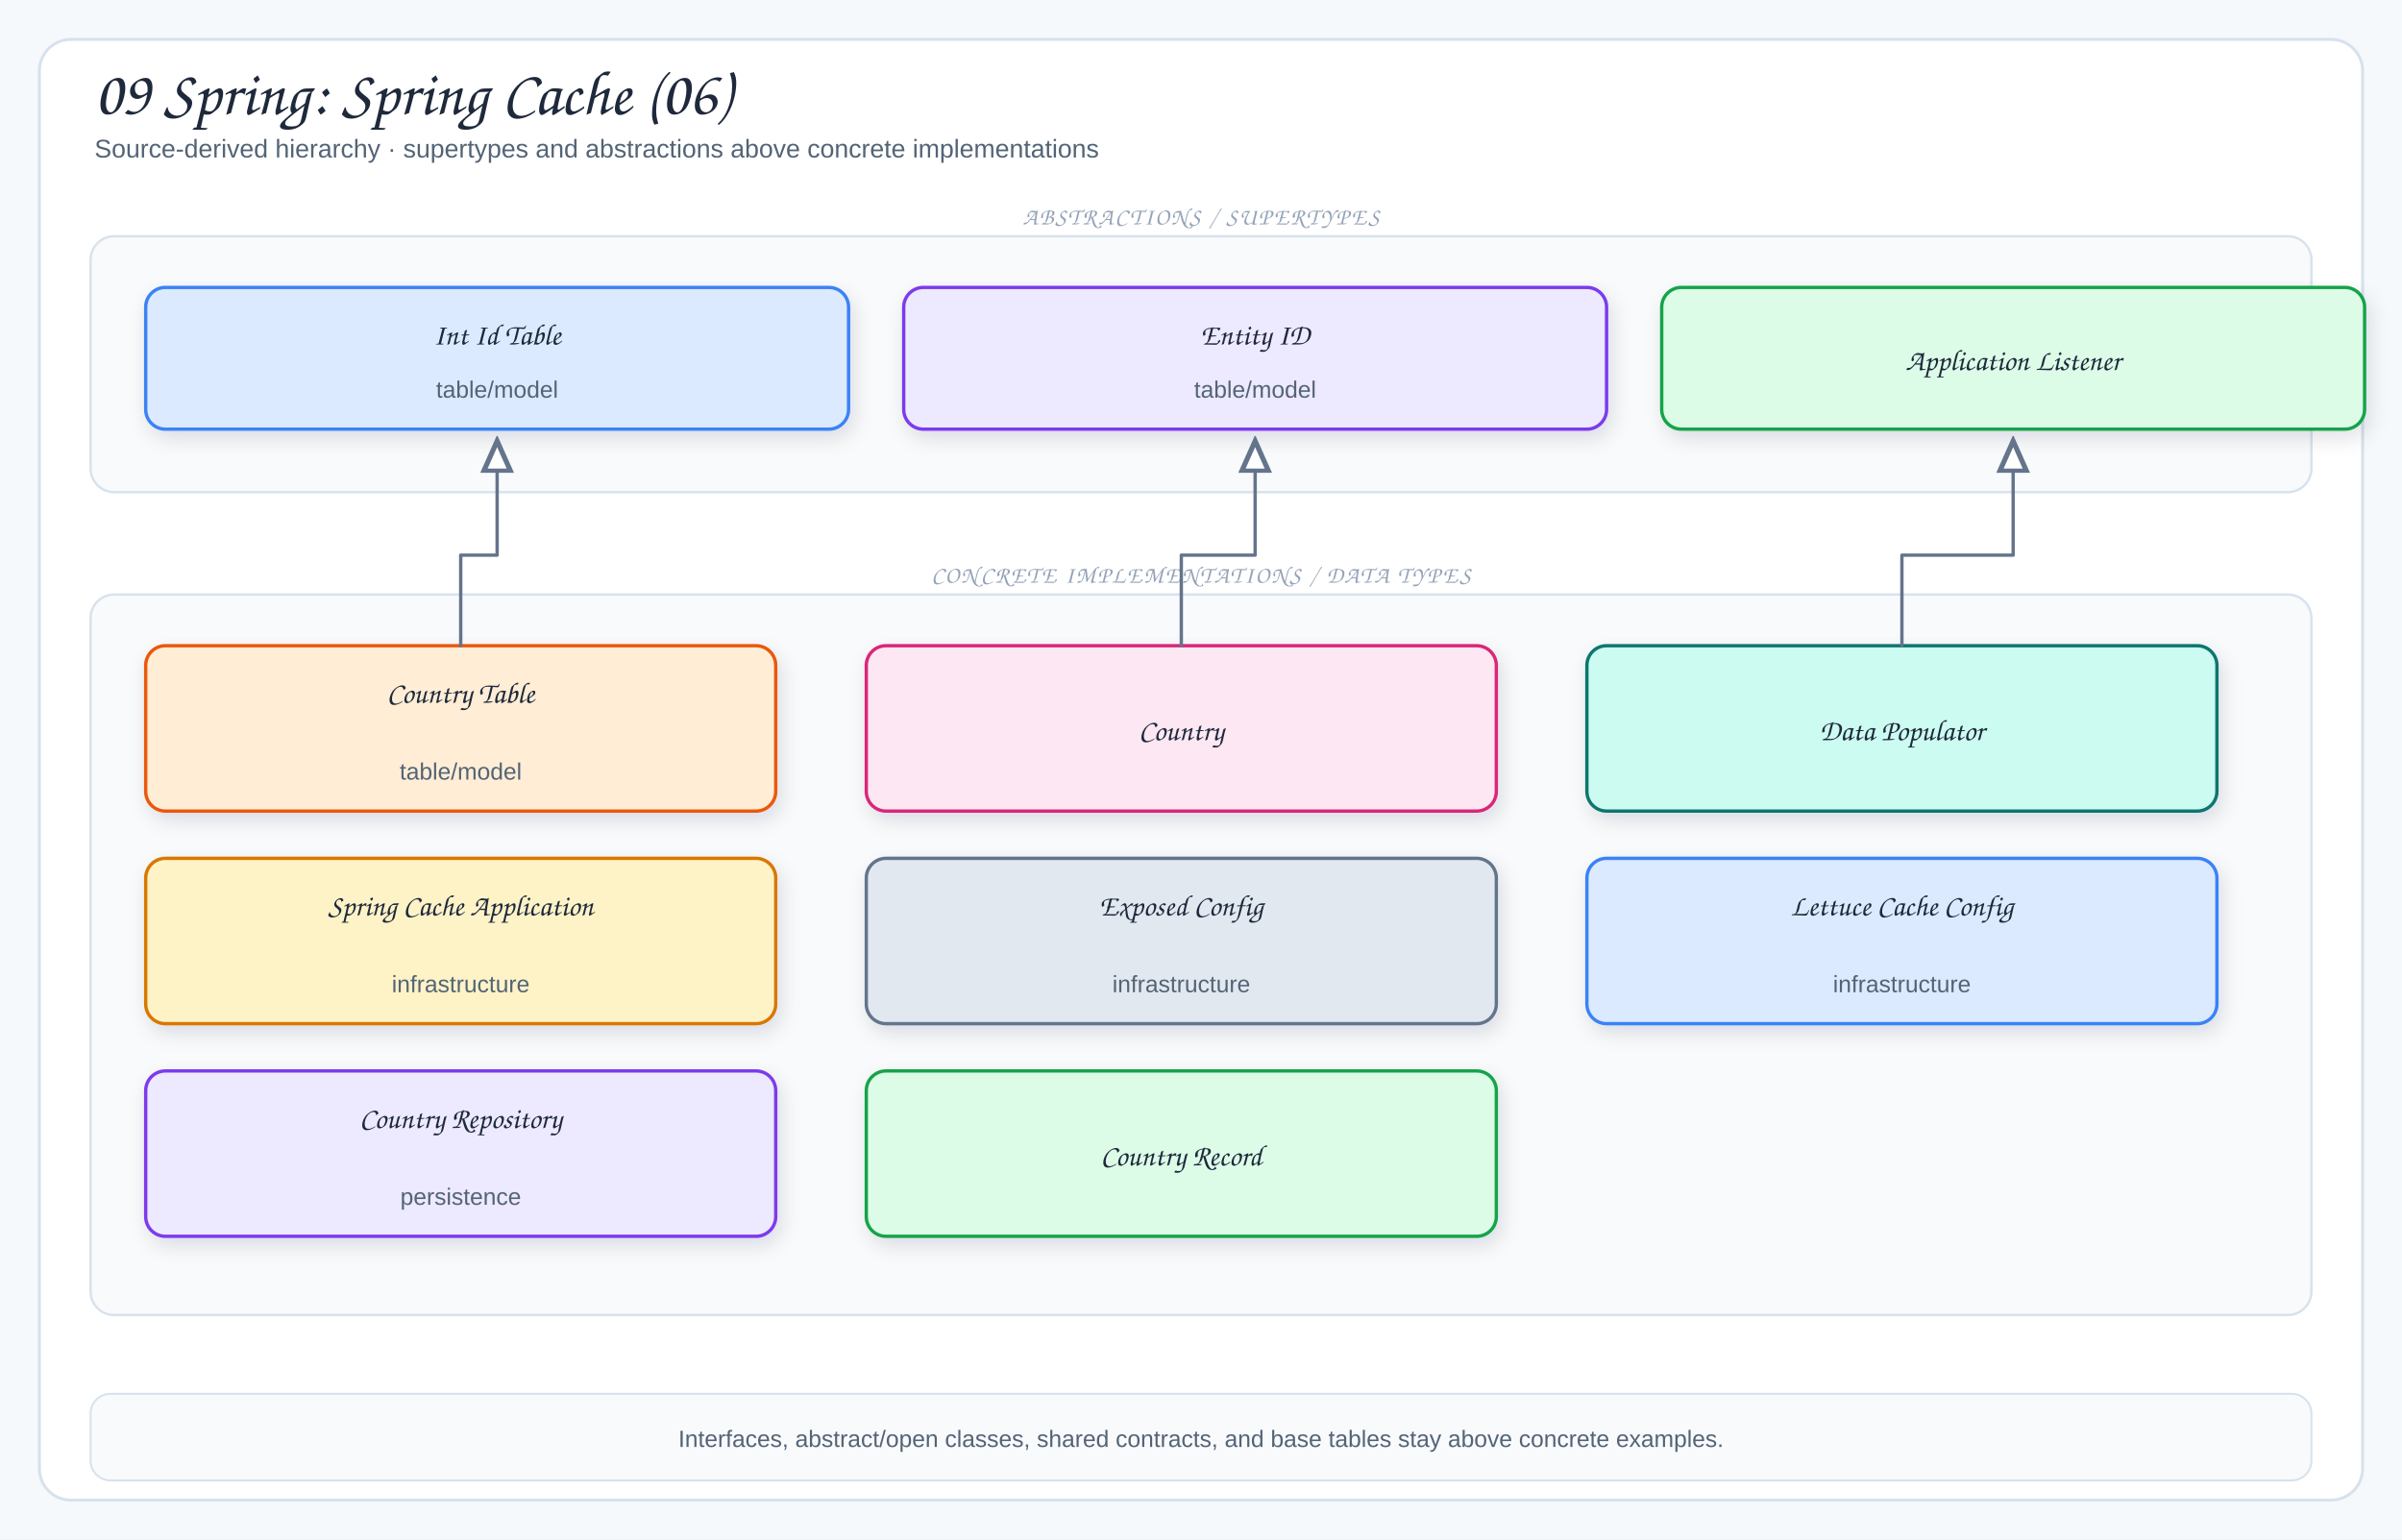
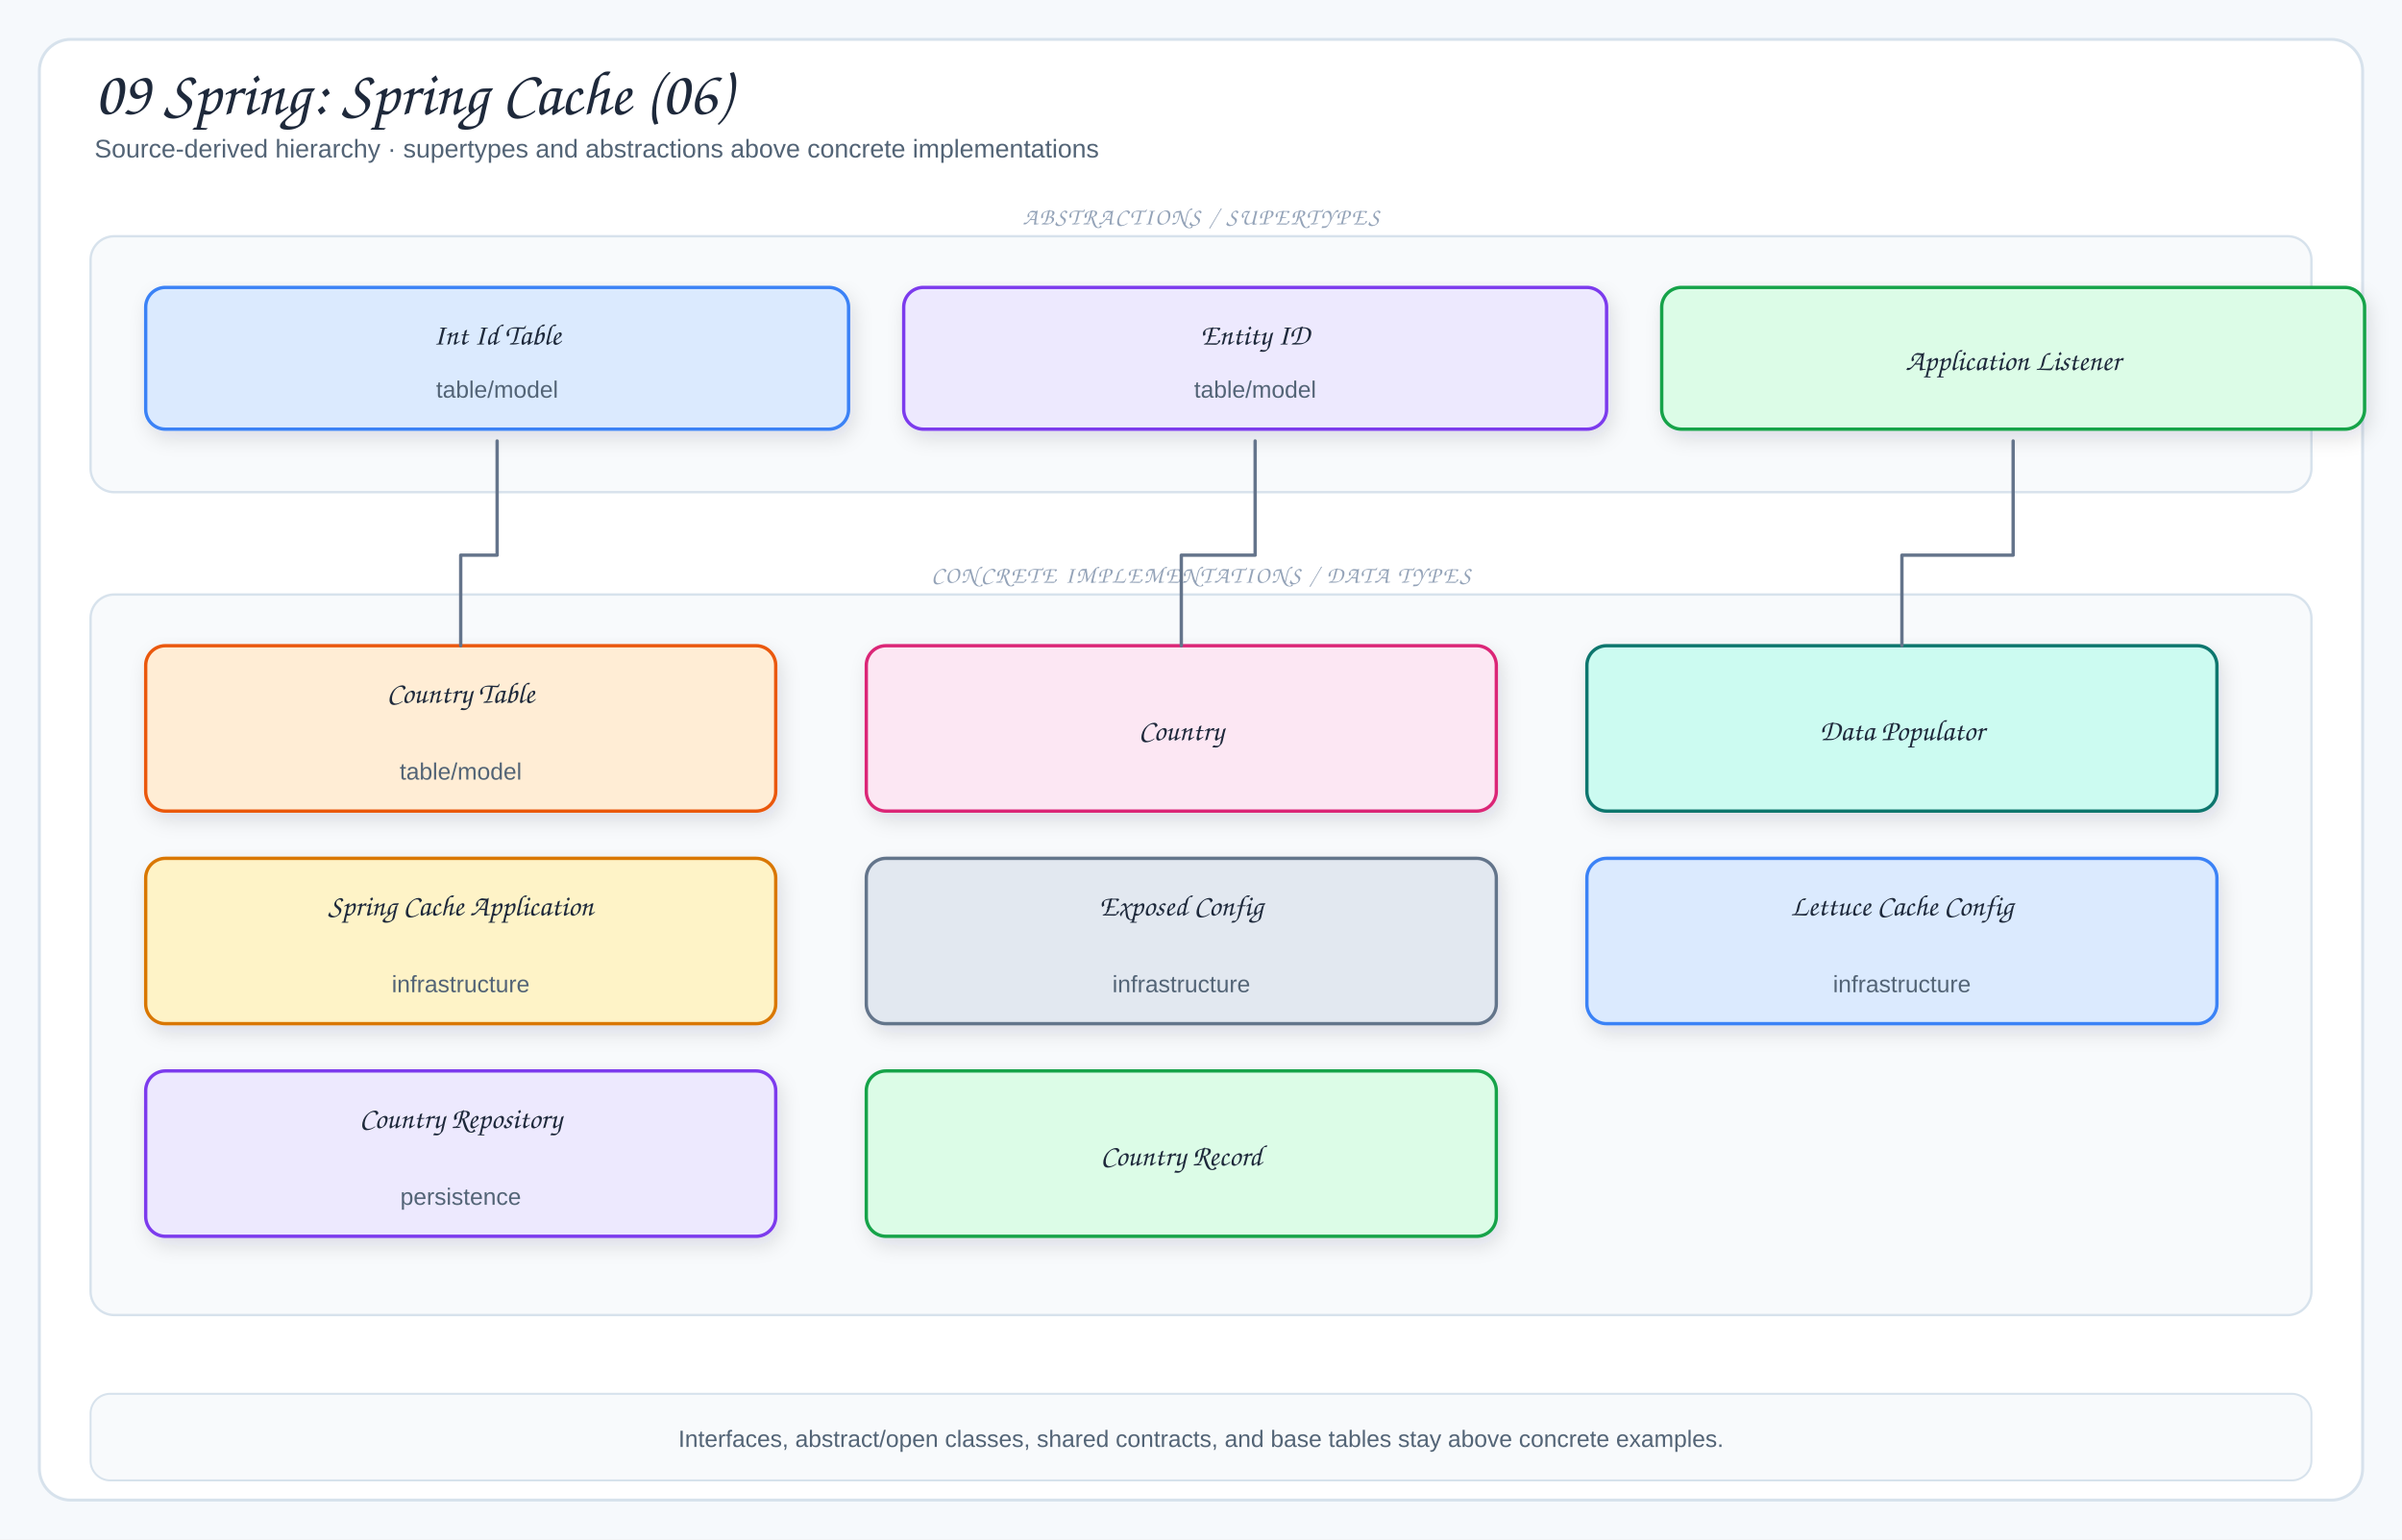
<svg xmlns="http://www.w3.org/2000/svg" viewBox="0 0 1220 782" width="1220" height="782" role="img" aria-label="09 Spring: Spring Cache (06)">
  <defs>
    <filter id="shadow" x="-10%" y="-10%" width="120%" height="130%">
      <feDropShadow dx="2" dy="4" stdDeviation="5" flood-color="#1f2937" flood-opacity="0.12" />
    </filter>
    <marker id="arrow" markerWidth="9" markerHeight="9" refX="8" refY="4.5" orient="auto">
      <path d="M1,1 L8,4.5 L1,8 Z" fill="#64748b" />
    </marker>
    <marker id="inherit" markerWidth="11" markerHeight="10" refX="9.5" refY="5" orient="auto">
      <path d="M0.5,1 L9.5,5 L0.5,9 Z" fill="#fff" stroke="#64748b" stroke-width="1.5" />
    </marker>
    <style>
  .canvas{fill:#f6f9fc}
  .frame{fill:#fff;stroke:#d7e2ec;stroke-width:1.5}
  .panel{fill:#f8fafc;stroke:#d7e2ec;stroke-width:1.2}
  .card{stroke-width:1.7;filter:url(#shadow)}
  .title{font-family:"Architects Daughter","Comic Sans MS",cursive;font-size:32px;fill:#1e293b}
  .subtitle{font-family:"Comic Sans MS","Comic Sans","Comic Neue",Arial,sans-serif;font-size:13px;fill:#536476}
  .panelTitle{font-family:"Architects Daughter","Comic Sans MS",cursive;font-size:12px;letter-spacing:.08em;fill:#94a3b8}
  .label{font-family:"Architects Daughter","Comic Sans MS",cursive;font-size:18px;fill:#1e293b}
  .smallLabel{font-family:"Architects Daughter","Comic Sans MS",cursive;font-size:15px;fill:#1e293b}
  .detail{font-family:"Comic Sans MS","Comic Sans","Comic Neue",Arial,sans-serif;font-size:12px;fill:#536476}
  .tiny{font-family:"Comic Sans MS","Comic Sans","Comic Neue",Arial,sans-serif;font-size:10px;fill:#64748b}
-   .arrow{fill:none;stroke:#64748b;stroke-width:2;stroke-linecap:round;stroke-linejoin:round;marker-end:url(#arrow)}
-   .softArrow{fill:none;stroke:#94a3b8;stroke-width:1.5;stroke-linecap:round;stroke-linejoin:round;stroke-dasharray:5 5;marker-end:url(#arrow)}
-   .inherit{fill:none;stroke:#64748b;stroke-width:1.7;stroke-linecap:round;stroke-linejoin:round;marker-end:url(#inherit)}
+   .arrow{fill:none;stroke:#64748b;stroke-width:2;stroke-linecap:round;stroke-linejoin:round}
+   .softArrow{fill:none;stroke:#94a3b8;stroke-width:1.5;stroke-linecap:round;stroke-linejoin:round;stroke-dasharray:5 5}
+   .inherit{fill:none;stroke:#64748b;stroke-width:1.7;stroke-linecap:round;stroke-linejoin:round}
  .divider{stroke:#cbd5e1;stroke-width:1.2;stroke-dasharray:6 6}
</style>
  </defs>
  <rect width="1220" height="782" class="canvas" />
  <rect x="20" y="20" width="1180" height="742" rx="16" class="frame" />
  <text x="48" y="58" class="title">09 Spring: Spring Cache (06)</text>
  <text x="48" y="80" class="subtitle">Source-derived hierarchy · supertypes and abstractions above concrete implementations</text>
  <rect x="46" y="120" width="1128" height="130" rx="12" class="panel" />
  <text x="610" y="114" class="panelTitle" text-anchor="middle">ABSTRACTIONS / SUPERTYPES</text>
  <rect x="74" y="146" width="357" height="72" rx="10" fill="#dbeafe" stroke="#3b82f6" class="card" />
  <text x="252.5" y="175" class="smallLabel" text-anchor="middle">Int Id Table</text>
  <text x="252.5" y="202" class="detail" text-anchor="middle">table/model</text>
  <rect x="459" y="146" width="357" height="72" rx="10" fill="#ede9fe" stroke="#7c3aed" class="card" />
  <text x="637.5" y="175" class="smallLabel" text-anchor="middle">Entity ID</text>
  <text x="637.5" y="202" class="detail" text-anchor="middle">table/model</text>
  <rect x="844" y="146" width="357" height="72" rx="10" fill="#dcfce7" stroke="#16a34a" class="card" />
  <text x="1022.5" y="188" class="smallLabel" text-anchor="middle">Application Listener</text>
  <rect x="46" y="302" width="1128" height="366" rx="12" class="panel" />
  <text x="610" y="296" class="panelTitle" text-anchor="middle">CONCRETE IMPLEMENTATIONS / DATA TYPES</text>
  <rect x="74" y="328" width="320" height="84" rx="10" fill="#ffedd5" stroke="#ea580c" class="card" />
  <text x="234" y="357" class="smallLabel" text-anchor="middle">Country Table</text>
  <text x="234" y="396" class="detail" text-anchor="middle">table/model</text>
  <rect x="440" y="328" width="320" height="84" rx="10" fill="#fce7f3" stroke="#db2777" class="card" />
  <text x="600" y="376" class="smallLabel" text-anchor="middle">Country</text>
  <rect x="806" y="328" width="320" height="84" rx="10" fill="#ccfbf1" stroke="#0f766e" class="card" />
  <text x="966" y="376" class="smallLabel" text-anchor="middle">Data Populator</text>
  <rect x="74" y="436" width="320" height="84" rx="10" fill="#fef3c7" stroke="#d97706" class="card" />
  <text x="234" y="465" class="smallLabel" text-anchor="middle">Spring Cache Application</text>
  <text x="234" y="504" class="detail" text-anchor="middle">infrastructure</text>
  <rect x="440" y="436" width="320" height="84" rx="10" fill="#e2e8f0" stroke="#64748b" class="card" />
  <text x="600" y="465" class="smallLabel" text-anchor="middle">Exposed Config</text>
  <text x="600" y="504" class="detail" text-anchor="middle">infrastructure</text>
  <rect x="806" y="436" width="320" height="84" rx="10" fill="#dbeafe" stroke="#3b82f6" class="card" />
  <text x="966" y="465" class="smallLabel" text-anchor="middle">Lettuce Cache Config</text>
  <text x="966" y="504" class="detail" text-anchor="middle">infrastructure</text>
  <rect x="74" y="544" width="320" height="84" rx="10" fill="#ede9fe" stroke="#7c3aed" class="card" />
  <text x="234" y="573" class="smallLabel" text-anchor="middle">Country Repository</text>
  <text x="234" y="612" class="detail" text-anchor="middle">persistence</text>
  <rect x="440" y="544" width="320" height="84" rx="10" fill="#dcfce7" stroke="#16a34a" class="card" />
  <text x="600" y="592" class="smallLabel" text-anchor="middle">Country Record</text>
  <path d="M234,328 L234,282 L252.5,282 L252.5,224" class="inherit" />
  <path d="M600,328 L600,282 L637.5,282 L637.5,224" class="inherit" />
  <path d="M966,328 L966,282 L1022.5,282 L1022.5,224" class="inherit" />
  <rect x="46" y="708" width="1128" height="44" rx="10" fill="#f8fafc" stroke="#d7e2ec" />
  <text x="610" y="735" class="detail" text-anchor="middle">Interfaces, abstract/open classes, shared contracts, and base tables stay above concrete examples.</text>
</svg>
